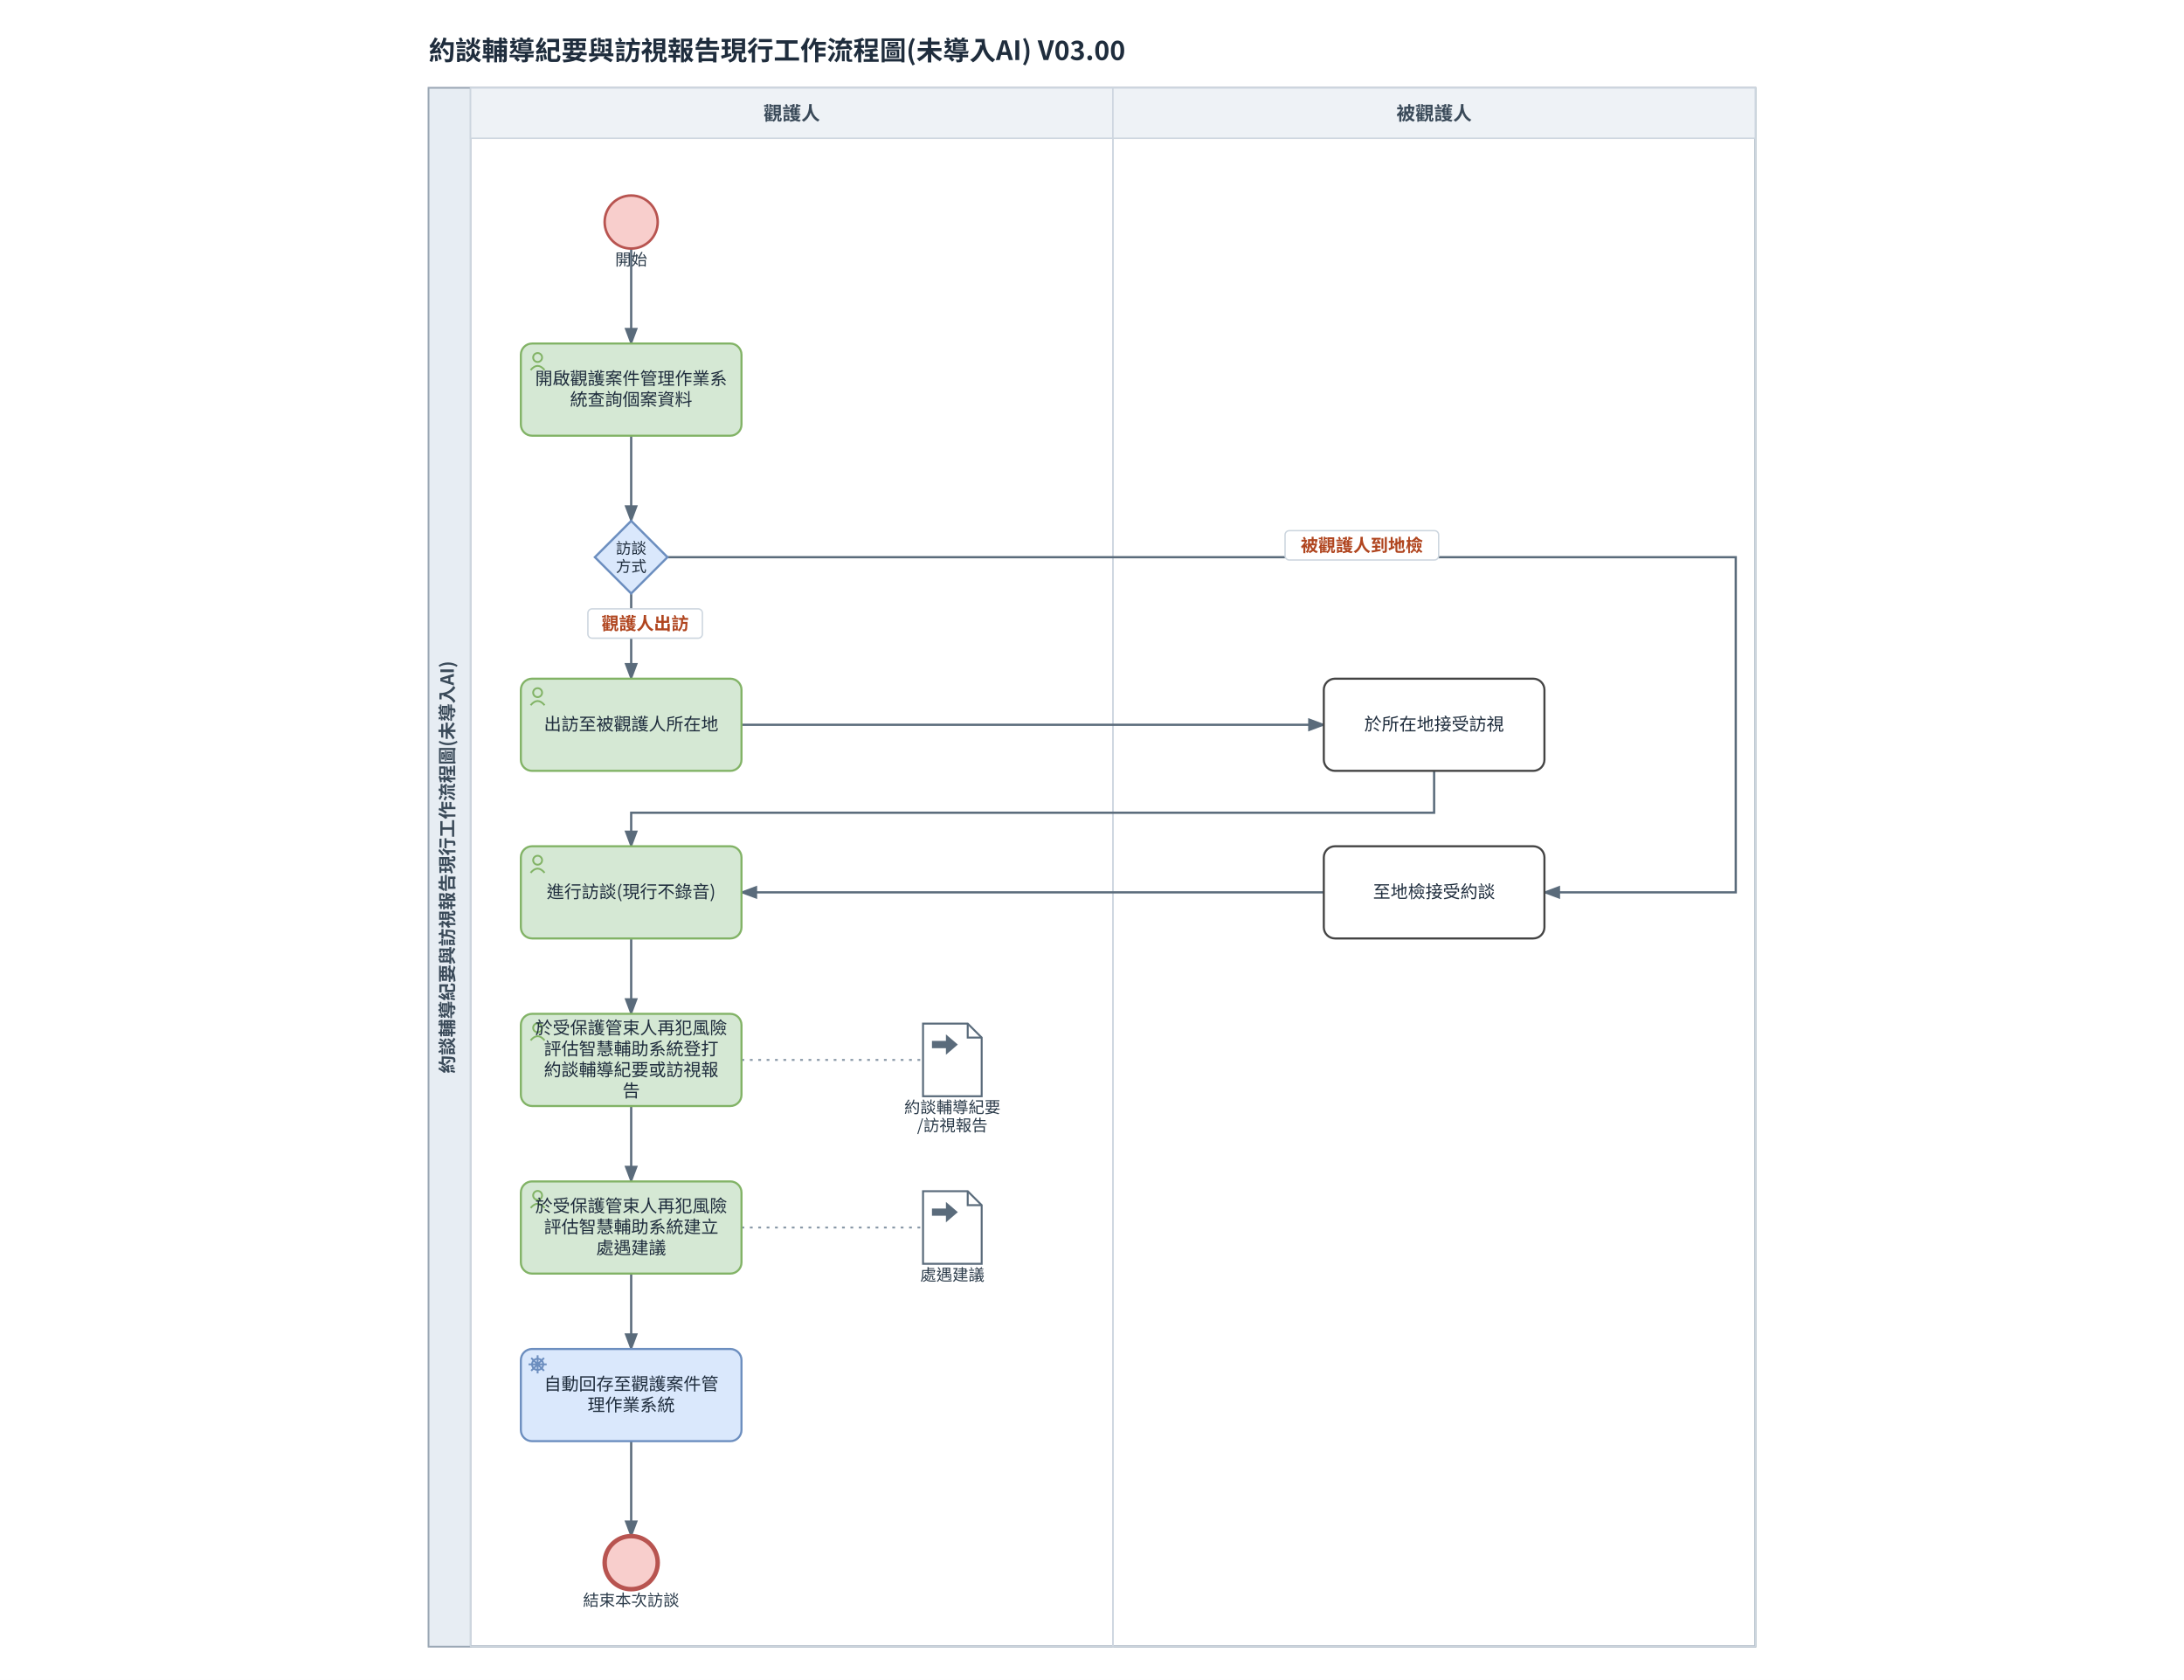
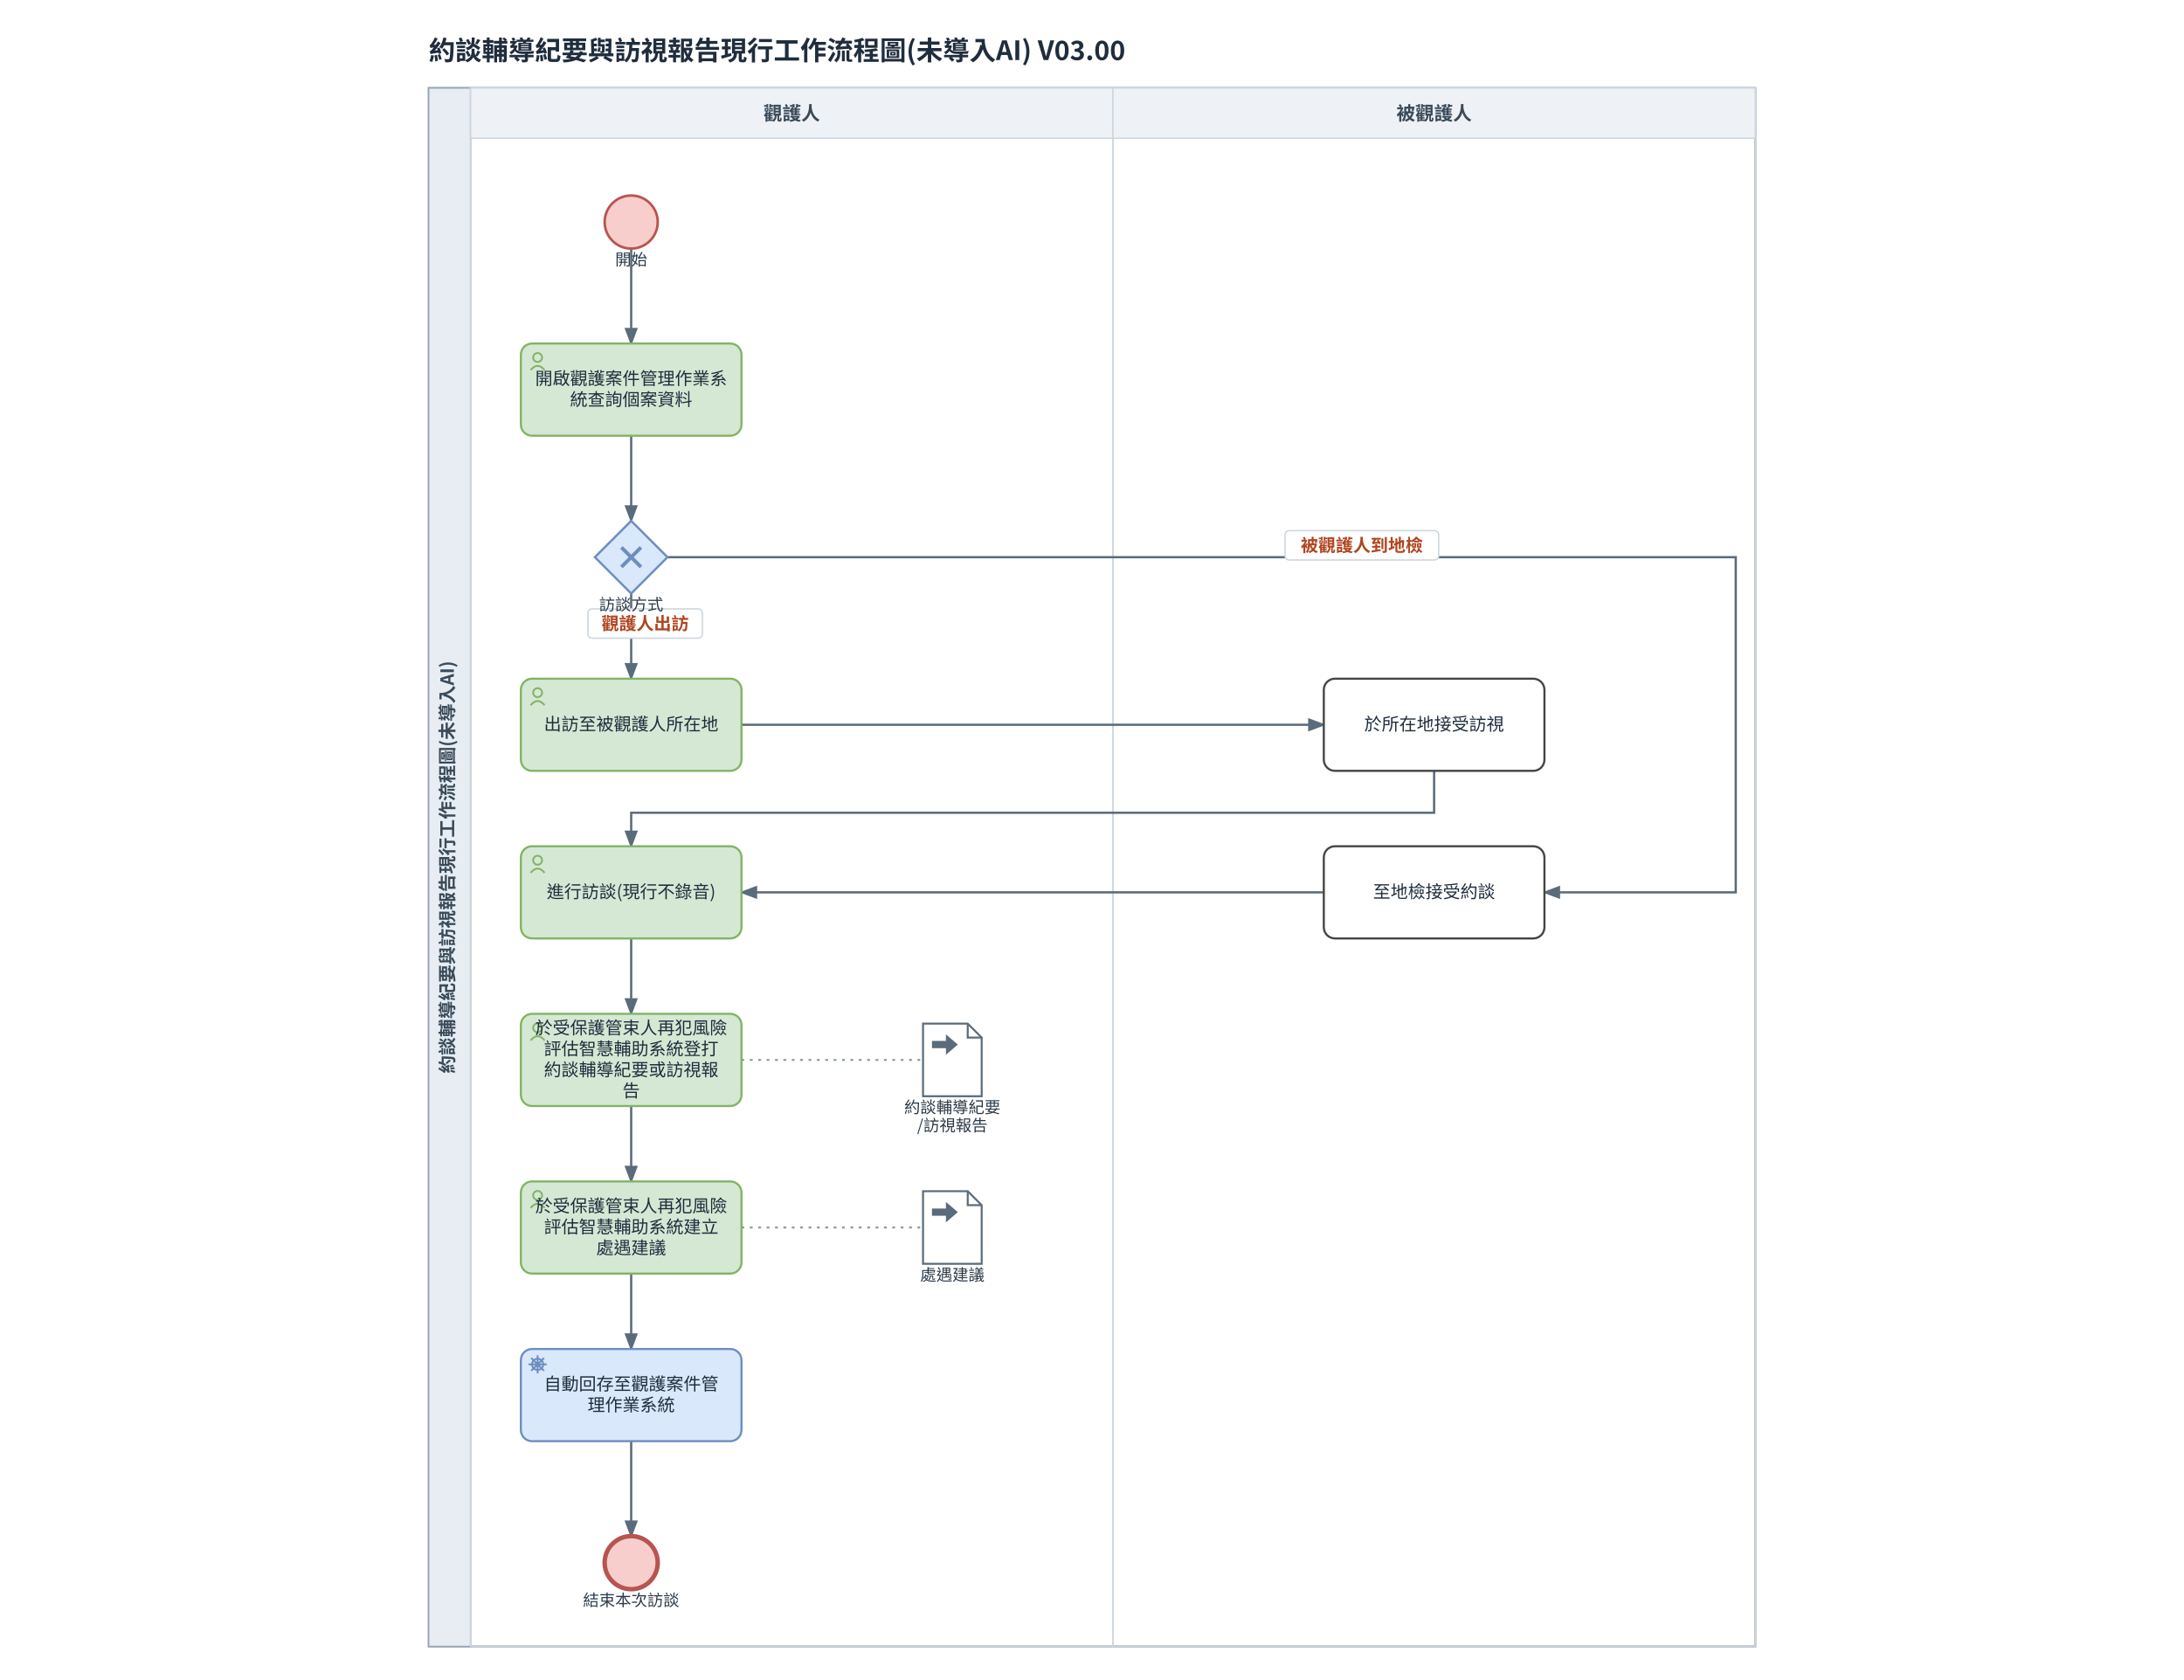
<svg xmlns="http://www.w3.org/2000/svg" role="img" aria-label="約談輔導紀要與訪視報告現行工作流程圖(未導入AI) V03.00" viewBox="-167 7 1564 1203" font-family="Microsoft JhengHei, PingFang TC, Noto Sans CJK TC, sans-serif">
  <rect x="-167" y="7" width="1564" height="1203" fill="#ffffff" />
  <text x="140" y="50" font-size="19" font-weight="bold" fill="#1f2d3d">約談輔導紀要與訪視報告現行工作流程圖(未導入AI) V03.00</text>
  <defs>
    <marker id="arr" markerWidth="9" markerHeight="9" refX="7" refY="3" orient="auto" markerUnits="strokeWidth">
      <path d="M0,0 L8,3 L0,6 Z" fill="#5a6b7b" />
    </marker>
    <marker id="mfarr" markerWidth="11" markerHeight="11" refX="8" refY="4" orient="auto" markerUnits="strokeWidth">
      <path d="M0,0 L8,4 L0,8" fill="none" stroke="#6b7b8b" stroke-width="1.3" />
    </marker>
    <marker id="mfdot" markerWidth="10" markerHeight="10" refX="5" refY="5" orient="auto" markerUnits="strokeWidth">
      <circle cx="5" cy="5" r="3.2" fill="#fff" stroke="#6b7b8b" stroke-width="1.3" />
    </marker>
  </defs>
  <rect x="140" y="70" width="950" height="1116" fill="none" stroke="#9aa7b4" stroke-width="1.5" />
  <rect x="140" y="70" width="30" height="1116" fill="#e7edf3" stroke="#9aa7b4" />
  <text x="158" y="628.0" font-size="13" font-weight="bold" fill="#3a4a59" text-anchor="middle" transform="rotate(-90 158 628.0)">約談輔導紀要與訪視報告現行工作流程圖(未導入AI)</text>
  <rect x="170" y="70" width="460" height="1116" fill="none" stroke="#cdd6df" />
  <rect x="170" y="70" width="460" height="36" fill="#eef2f6" stroke="#cdd6df" />
  <text x="400.0" y="93" font-size="13.5" font-weight="bold" fill="#3a4a59" text-anchor="middle">觀護人</text>
  <rect x="630" y="70" width="460" height="1116" fill="none" stroke="#cdd6df" />
  <rect x="630" y="70" width="460" height="36" fill="#eef2f6" stroke="#cdd6df" />
  <text x="860.0" y="93" font-size="13.5" font-weight="bold" fill="#3a4a59" text-anchor="middle">被觀護人</text>
  <path d="M285,185 L285,253" fill="none" stroke="#5a6b7b" stroke-width="1.6" marker-end="url(#arr)" />
  <path d="M285,319 L285,380" fill="none" stroke="#5a6b7b" stroke-width="1.6" marker-end="url(#arr)" />
  <path d="M311,406 L1076,406 L1076,646 L939,646" fill="none" stroke="#5a6b7b" stroke-width="1.6" marker-end="url(#arr)" />
  <rect x="753.25" y="387.0" width="110" height="21" fill="#fff" stroke="#cdd6df" rx="3" />
  <text x="808.25" y="402.0" font-size="12.5" fill="#b0451f" text-anchor="middle" font-weight="bold">被觀護人到地檢</text>
  <path d="M285,432 L285,493" fill="none" stroke="#5a6b7b" stroke-width="1.6" marker-end="url(#arr)" />
  <rect x="254.0" y="443" width="82" height="21" fill="#fff" stroke="#cdd6df" rx="3" />
  <text x="295.0" y="458" font-size="12.5" fill="#b0451f" text-anchor="middle" font-weight="bold">觀護人出訪</text>
  <path d="M364,526 L781,526" fill="none" stroke="#5a6b7b" stroke-width="1.6" marker-end="url(#arr)" />
  <path d="M781,646 L364,646" fill="none" stroke="#5a6b7b" stroke-width="1.6" marker-end="url(#arr)" />
  <path d="M860,559 L860,589 L285,589 L285,613" fill="none" stroke="#5a6b7b" stroke-width="1.6" marker-end="url(#arr)" />
  <path d="M285,679 L285,733" fill="none" stroke="#5a6b7b" stroke-width="1.6" marker-end="url(#arr)" />
  <path d="M285,799 L285,853" fill="none" stroke="#5a6b7b" stroke-width="1.6" marker-end="url(#arr)" />
  <path d="M285,919 L285,973" fill="none" stroke="#5a6b7b" stroke-width="1.6" marker-end="url(#arr)" />
  <path d="M285,1039 L285,1107" fill="none" stroke="#5a6b7b" stroke-width="1.6" marker-end="url(#arr)" />
  <path d="M364,766 L494,766" fill="none" stroke="#8a99a8" stroke-width="1.4" stroke-dasharray="2,4" />
  <path d="M364,886 L494,886" fill="none" stroke="#8a99a8" stroke-width="1.4" stroke-dasharray="2,4" />
  <circle cx="285.0" cy="166.0" r="19.0" fill="#f8cecc" stroke="#b85450" stroke-width="1.8" />
  <text x="285.0" y="197" font-size="11.5" fill="#2a3a49" text-anchor="middle">開始</text>
  <rect x="206" y="253" width="158" height="66" rx="8" fill="#d5e8d4" stroke="#82b366" stroke-width="1.5" />
  <circle cx="218" cy="263" r="3.2" fill="none" stroke="#82b366" stroke-width="1.3" />
  <path d="M213,272 Q218,266 223,272" fill="none" stroke="#82b366" stroke-width="1.3" />
  <text x="285.0" y="282.5" font-size="12.5" fill="#1f2d3d" text-anchor="middle">開啟觀護案件管理作業系</text>
  <text x="285.0" y="297.5" font-size="12.5" fill="#1f2d3d" text-anchor="middle">統
查詢個案資料</text>
  <polygon points="285.0,380 311,406.0 285.0,432 259,406.0" fill="#dae8fc" stroke="#6c8ebf" stroke-width="1.6" />
-   <text x="285.0" y="403.5" font-size="11" fill="#1f2d3d" text-anchor="middle">訪談</text>
-   <text x="285.0" y="416.5" font-size="11" fill="#1f2d3d" text-anchor="middle">方式</text>
+   <path d="M278.0,399.0 L292.0,413.0 M278.0,413.0 L292.0,399.0" stroke="#6c8ebf" stroke-width="2.6" fill="none" />
+   <text x="285.0" y="444" font-size="11.5" fill="#2a3a49" text-anchor="middle">訪談方式</text>
  <rect x="781" y="613" width="158" height="66" rx="8" fill="#ffffff" stroke="#444444" stroke-width="1.5" />
  <text x="860.0" y="650.0" font-size="12.5" fill="#1f2d3d" text-anchor="middle">至地檢接受約談</text>
  <rect x="206" y="493" width="158" height="66" rx="8" fill="#d5e8d4" stroke="#82b366" stroke-width="1.5" />
  <circle cx="218" cy="503" r="3.2" fill="none" stroke="#82b366" stroke-width="1.3" />
  <path d="M213,512 Q218,506 223,512" fill="none" stroke="#82b366" stroke-width="1.3" />
  <text x="285.0" y="530.0" font-size="12.5" fill="#1f2d3d" text-anchor="middle">出訪至被觀護人所在地</text>
  <rect x="781" y="493" width="158" height="66" rx="8" fill="#ffffff" stroke="#444444" stroke-width="1.5" />
  <text x="860.0" y="530.0" font-size="12.5" fill="#1f2d3d" text-anchor="middle">於所在地接受訪視</text>
  <rect x="206" y="613" width="158" height="66" rx="8" fill="#d5e8d4" stroke="#82b366" stroke-width="1.5" />
  <circle cx="218" cy="623" r="3.2" fill="none" stroke="#82b366" stroke-width="1.3" />
  <path d="M213,632 Q218,626 223,632" fill="none" stroke="#82b366" stroke-width="1.3" />
  <text x="285.0" y="650.0" font-size="12.5" fill="#1f2d3d" text-anchor="middle">進行訪談(現行不錄音)</text>
  <rect x="206" y="733" width="158" height="66" rx="8" fill="#d5e8d4" stroke="#82b366" stroke-width="1.5" />
  <circle cx="218" cy="743" r="3.2" fill="none" stroke="#82b366" stroke-width="1.3" />
  <path d="M213,752 Q218,746 223,752" fill="none" stroke="#82b366" stroke-width="1.3" />
  <text x="285.0" y="747.5" font-size="12.5" fill="#1f2d3d" text-anchor="middle">於受保護管束人再犯風險</text>
  <text x="285.0" y="762.5" font-size="12.5" fill="#1f2d3d" text-anchor="middle">評估
智慧輔助系統登打</text>
  <text x="285.0" y="777.5" font-size="12.5" fill="#1f2d3d" text-anchor="middle">約談輔導紀要
或訪視報</text>
  <text x="285.0" y="792.5" font-size="12.5" fill="#1f2d3d" text-anchor="middle">告</text>
  <path d="M494,740 L526,740 L536,750 L536,792 L494,792 Z" fill="#ffffff" stroke="#5a6b7b" stroke-width="1.4" />
  <path d="M526,740 L526,750 L536,750" fill="none" stroke="#5a6b7b" stroke-width="1.4" />
  <path d="M501,753 L511,753 L511,749 L518,755 L511,761 L511,757 L501,757 Z" fill="#5a6b7b" stroke="#5a6b7b" stroke-width="1.2" />
  <text x="515.0" y="804" font-size="11.5" fill="#2a3a49" text-anchor="middle">約談輔導紀要</text>
  <text x="515.0" y="817" font-size="11.5" fill="#2a3a49" text-anchor="middle">/
訪視報告</text>
  <rect x="206" y="853" width="158" height="66" rx="8" fill="#d5e8d4" stroke="#82b366" stroke-width="1.5" />
  <circle cx="218" cy="863" r="3.2" fill="none" stroke="#82b366" stroke-width="1.3" />
  <path d="M213,872 Q218,866 223,872" fill="none" stroke="#82b366" stroke-width="1.3" />
  <text x="285.0" y="875.0" font-size="12.5" fill="#1f2d3d" text-anchor="middle">於受保護管束人再犯風險</text>
  <text x="285.0" y="890.0" font-size="12.5" fill="#1f2d3d" text-anchor="middle">評估
智慧輔助系統建立</text>
  <text x="285.0" y="905.0" font-size="12.5" fill="#1f2d3d" text-anchor="middle">處遇建議</text>
  <path d="M494,860 L526,860 L536,870 L536,912 L494,912 Z" fill="#ffffff" stroke="#5a6b7b" stroke-width="1.4" />
  <path d="M526,860 L526,870 L536,870" fill="none" stroke="#5a6b7b" stroke-width="1.4" />
  <path d="M501,873 L511,873 L511,869 L518,875 L511,881 L511,877 L501,877 Z" fill="#5a6b7b" stroke="#5a6b7b" stroke-width="1.2" />
  <text x="515.0" y="924" font-size="11.5" fill="#2a3a49" text-anchor="middle">處遇建議</text>
  <rect x="206" y="973" width="158" height="66" rx="8" fill="#dae8fc" stroke="#6c8ebf" stroke-width="1.5" />
  <circle cx="218" cy="984" r="4" fill="none" stroke="#6c8ebf" stroke-width="1.3" />
  <path d="M218,984 l6.5,0.0 M218,984 l-6.5,0.0 M218,984 l0.0,6.5 M218,984 l0.0,-6.5 M218,984 l4.595,4.595 M218,984 l-4.595,4.595 M218,984 l4.595,-4.595 M218,984 l-4.595,-4.595 " stroke="#6c8ebf" stroke-width="1.3" fill="none" />
  <text x="285.0" y="1002.5" font-size="12.5" fill="#1f2d3d" text-anchor="middle">自動回存至
觀護案件管</text>
  <text x="285.0" y="1017.5" font-size="12.5" fill="#1f2d3d" text-anchor="middle">理作業系統</text>
  <circle cx="285.0" cy="1126.0" r="19.0" fill="#f8cecc" stroke="#b85450" stroke-width="3.2" />
  <text x="285.0" y="1157" font-size="11.5" fill="#2a3a49" text-anchor="middle">結束本次訪談</text>
</svg>
